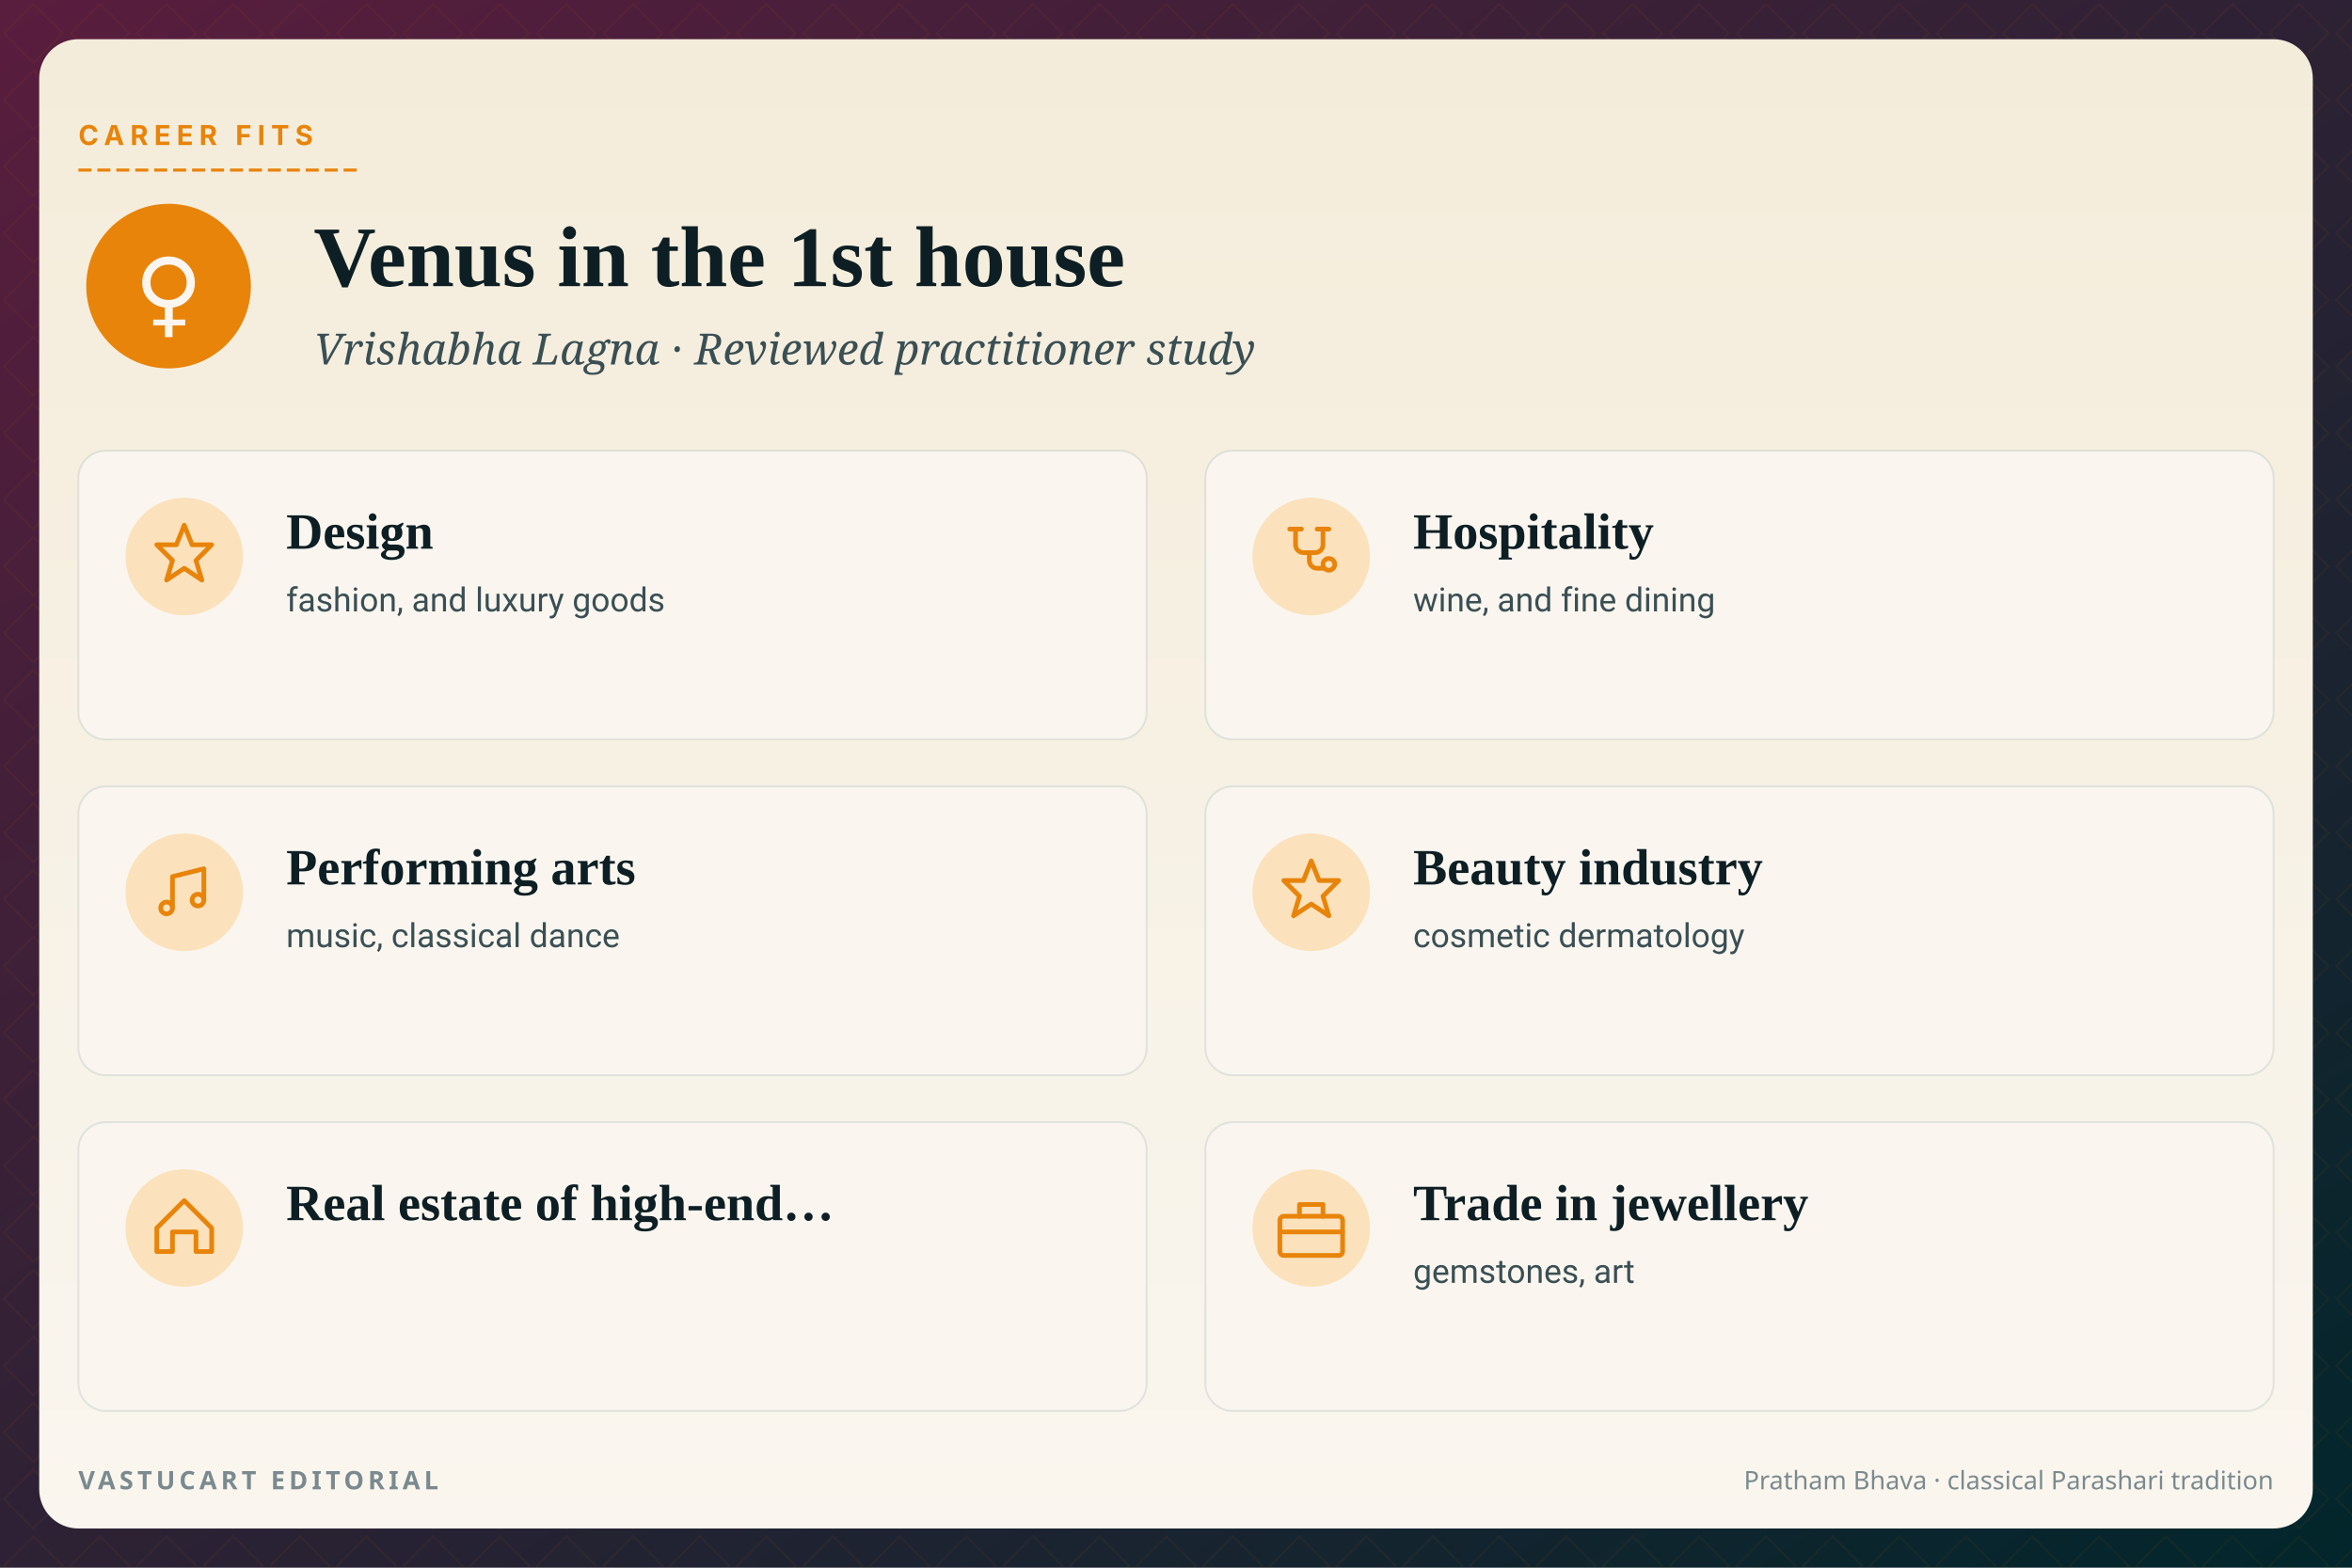
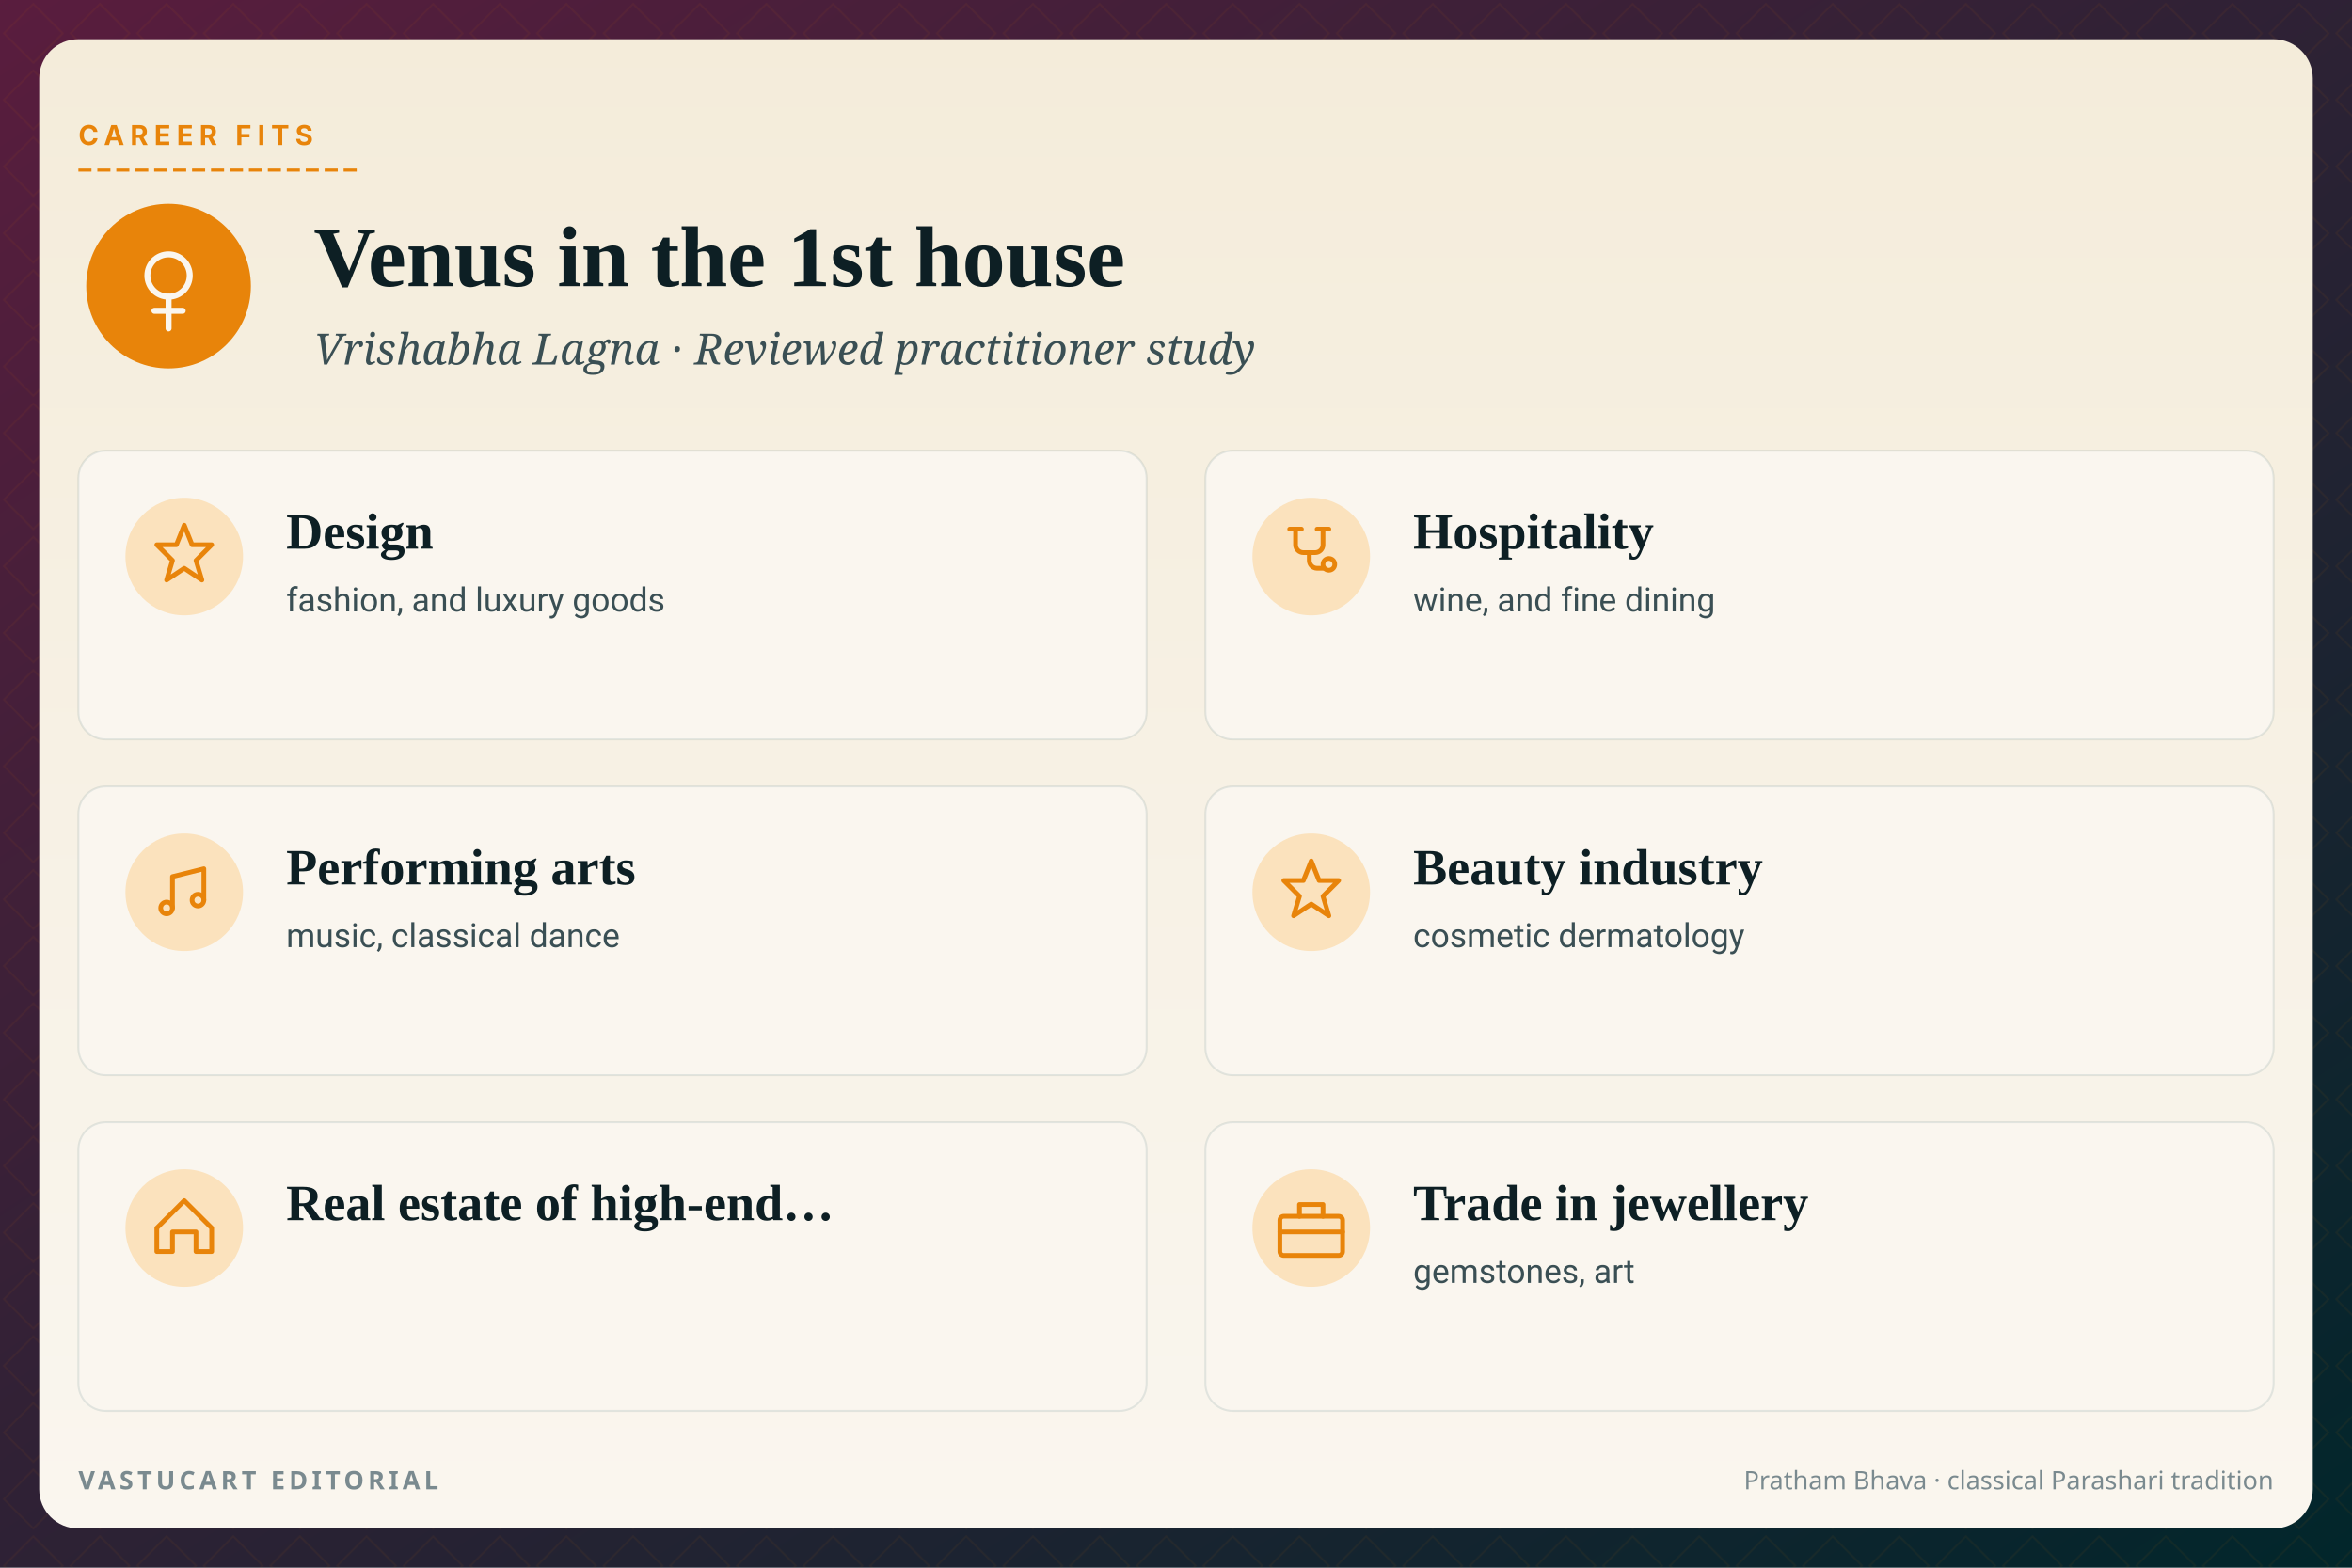
<svg xmlns="http://www.w3.org/2000/svg" viewBox="0 0 1200 800" role="img" aria-label="Venus in 1th house career fits for Vrishabha Lagna">
  <defs>
    <linearGradient id="bg" x1="0" y1="0" x2="1" y2="1">
      <stop offset="0%" stop-color="#5a1d3e" />
      <stop offset="100%" stop-color="#01262b" />
    </linearGradient>
    <linearGradient id="cardBg" x1="0" y1="0" x2="0" y2="1">
      <stop offset="0%" stop-color="#F4ECDA" />
      <stop offset="100%" stop-color="#faf6ef" />
    </linearGradient>
    <pattern id="diamondPattern" x="0" y="0" width="34" height="34" patternUnits="userSpaceOnUse">
      <path d="M17 2 L32 17 L17 32 L2 17 Z" fill="none" stroke="#e8840a" stroke-opacity="0.06" stroke-width="1" />
    </pattern>
  </defs>
  <rect x="0" y="0" width="1200" height="800" fill="url(#bg)" />
  <rect x="0" y="0" width="1200" height="800" fill="url(#diamondPattern)" />
  <rect x="20" y="20" width="1160" height="760" rx="20" fill="url(#cardBg)" />
  <g>
    <text x="40" y="74" font-family="system-ui, -apple-system, sans-serif" font-size="14" font-weight="700" letter-spacing="3" fill="#e8840a">CAREER FITS</text>
    <text x="40" y="86" font-family="system-ui, -apple-system, sans-serif" font-size="14" font-weight="700" letter-spacing="3" fill="#e8840a">_______________</text>
    <circle cx="86" cy="146" r="42" fill="#e8840a" />
-     <text x="86" y="166" text-anchor="middle" font-family="Georgia, serif" font-size="48" font-weight="700" fill="#faf6ef">♀</text>
+     <g transform="translate(86 146)">
+       <g transform="scale(0.9)">
+         <circle cx="0" cy="-6" r="12" stroke="#faf6ef" stroke-width="3.4" stroke-linecap="round" stroke-linejoin="round" fill="none" />
+         <line x1="0" y1="6" x2="0" y2="24" stroke="#faf6ef" stroke-width="3.4" stroke-linecap="round" stroke-linejoin="round" fill="none" />
+         <line x1="-8" y1="14" x2="8" y2="14" stroke="#faf6ef" stroke-width="3.4" stroke-linecap="round" stroke-linejoin="round" fill="none" />
+       </g>
+     </g>
    <text x="160" y="146" font-family="Georgia, 'Times New Roman', serif" font-size="44" font-weight="700" fill="#0d1f24">Venus in the 1st house</text>
    <text x="160" y="186" font-family="Georgia, serif" font-style="italic" font-size="22" fill="#3a4f54">Vrishabha Lagna · Reviewed practitioner study</text>
  </g>
  <g>
    <rect x="40" y="230" width="545" height="147.333" rx="14" fill="#faf6ef" stroke="rgba(1,63,71,0.10)" stroke-width="1" />
    <circle cx="94" cy="284" r="30" fill="#FBE2BD" />
    <g transform="translate(74 264)" color="#e8840a">
      <g fill="none" stroke="currentColor" stroke-width="2.4" stroke-linecap="round" stroke-linejoin="round">
        <path d="M20 4 L24 14 L34 14 L26 22 L29 32 L20 26 L11 32 L14 22 L6 14 L16 14 Z" />
      </g>
    </g>
    <text x="146" y="280" font-family="Georgia, 'Times New Roman', serif" font-size="26" font-weight="700" fill="#0d1f24">Design</text>
    <text x="146" y="312" font-family="system-ui, -apple-system, 'Segoe UI', Roboto, sans-serif" font-size="17" fill="#3a4f54">fashion, and luxury goods</text>
  </g>
  <g>
    <rect x="615" y="230" width="545" height="147.333" rx="14" fill="#faf6ef" stroke="rgba(1,63,71,0.10)" stroke-width="1" />
    <circle cx="669" cy="284" r="30" fill="#FBE2BD" />
    <g transform="translate(649 264)" color="#e8840a">
      <g fill="none" stroke="currentColor" stroke-width="2.4" stroke-linecap="round" stroke-linejoin="round">
        <path d="M12 6 V14 a4 4 0 0 0 4 4 H22 a4 4 0 0 0 4 -4 V6" />
        <circle cx="29" cy="24" r="3" />
        <path d="M19 18 V22 a4 4 0 0 0 4 4 H26" />
        <path d="M9 6 L15 6" />
        <path d="M23 6 L29 6" />
      </g>
    </g>
    <text x="721" y="280" font-family="Georgia, 'Times New Roman', serif" font-size="26" font-weight="700" fill="#0d1f24">Hospitality</text>
    <text x="721" y="312" font-family="system-ui, -apple-system, 'Segoe UI', Roboto, sans-serif" font-size="17" fill="#3a4f54">wine, and fine dining</text>
  </g>
  <g>
    <rect x="40" y="401.333" width="545" height="147.333" rx="14" fill="#faf6ef" stroke="rgba(1,63,71,0.10)" stroke-width="1" />
    <circle cx="94" cy="455.333" r="30" fill="#FBE2BD" />
    <g transform="translate(74 435.3333)" color="#e8840a">
      <g fill="none" stroke="currentColor" stroke-width="2.4" stroke-linecap="round" stroke-linejoin="round">
        <path d="M14 28 V12 L30 8 V24" />
        <circle cx="11" cy="28" r="3" />
        <circle cx="27" cy="24" r="3" />
      </g>
    </g>
    <text x="146" y="451.333" font-family="Georgia, 'Times New Roman', serif" font-size="26" font-weight="700" fill="#0d1f24">Performing arts</text>
    <text x="146" y="483.333" font-family="system-ui, -apple-system, 'Segoe UI', Roboto, sans-serif" font-size="17" fill="#3a4f54">music, classical dance</text>
  </g>
  <g>
    <rect x="615" y="401.333" width="545" height="147.333" rx="14" fill="#faf6ef" stroke="rgba(1,63,71,0.10)" stroke-width="1" />
    <circle cx="669" cy="455.333" r="30" fill="#FBE2BD" />
    <g transform="translate(649 435.3333)" color="#e8840a">
      <g fill="none" stroke="currentColor" stroke-width="2.4" stroke-linecap="round" stroke-linejoin="round">
        <path d="M20 4 L24 14 L34 14 L26 22 L29 32 L20 26 L11 32 L14 22 L6 14 L16 14 Z" />
      </g>
    </g>
    <text x="721" y="451.333" font-family="Georgia, 'Times New Roman', serif" font-size="26" font-weight="700" fill="#0d1f24">Beauty industry</text>
    <text x="721" y="483.333" font-family="system-ui, -apple-system, 'Segoe UI', Roboto, sans-serif" font-size="17" fill="#3a4f54">cosmetic dermatology</text>
  </g>
  <g>
    <rect x="40" y="572.667" width="545" height="147.333" rx="14" fill="#faf6ef" stroke="rgba(1,63,71,0.10)" stroke-width="1" />
    <circle cx="94" cy="626.667" r="30" fill="#FBE2BD" />
    <g transform="translate(74 606.6667)" color="#e8840a">
      <g fill="none" stroke="currentColor" stroke-width="2.4" stroke-linecap="round" stroke-linejoin="round">
        <path d="M6 20 L20 6 L34 20 V32 H26 V22 H14 V32 H6 Z" />
      </g>
    </g>
    <text x="146" y="622.667" font-family="Georgia, 'Times New Roman', serif" font-size="26" font-weight="700" fill="#0d1f24">Real estate of high-end…</text>
  </g>
  <g>
    <rect x="615" y="572.667" width="545" height="147.333" rx="14" fill="#faf6ef" stroke="rgba(1,63,71,0.10)" stroke-width="1" />
    <circle cx="669" cy="626.667" r="30" fill="#FBE2BD" />
    <g transform="translate(649 606.6667)" color="#e8840a">
      <g fill="none" stroke="currentColor" stroke-width="2.4" stroke-linecap="round" stroke-linejoin="round">
        <rect x="4" y="14" width="32" height="20" rx="2" />
        <path d="M14 14 V8 H26 V14" />
        <path d="M4 22 L36 22" />
      </g>
    </g>
    <text x="721" y="622.667" font-family="Georgia, 'Times New Roman', serif" font-size="26" font-weight="700" fill="#0d1f24">Trade in jewellery</text>
    <text x="721" y="654.667" font-family="system-ui, -apple-system, 'Segoe UI', Roboto, sans-serif" font-size="17" fill="#3a4f54">gemstones, art</text>
  </g>
  <text x="40" y="760" font-family="system-ui, sans-serif" font-size="13" font-weight="600" letter-spacing="2" fill="#7a8a8f">VASTUCART EDITORIAL</text>
  <text x="1160" y="760" text-anchor="end" font-family="system-ui, sans-serif" font-size="13" fill="#7a8a8f">Pratham Bhava · classical Parashari tradition</text>
</svg>
